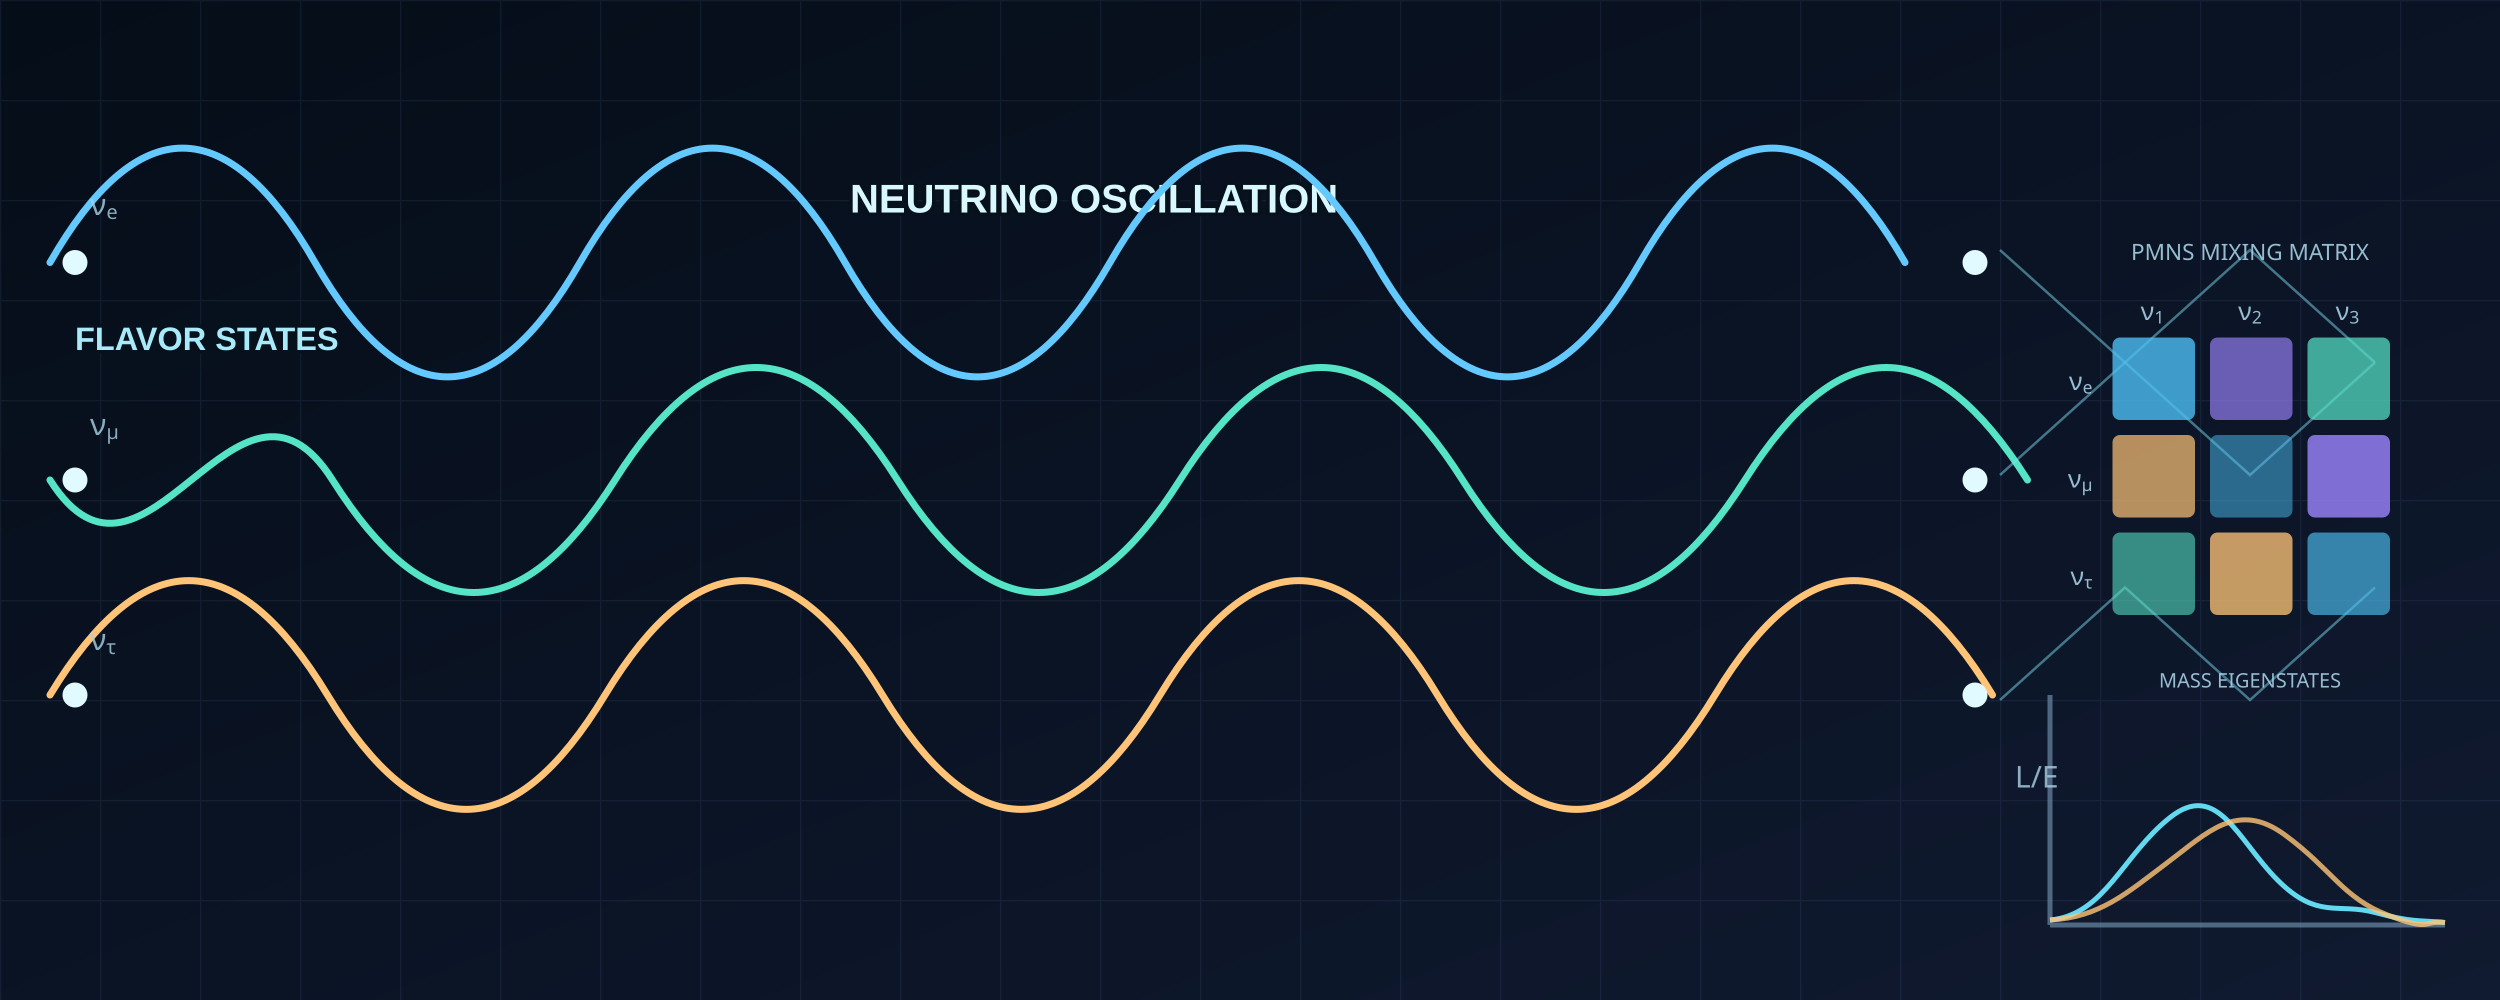
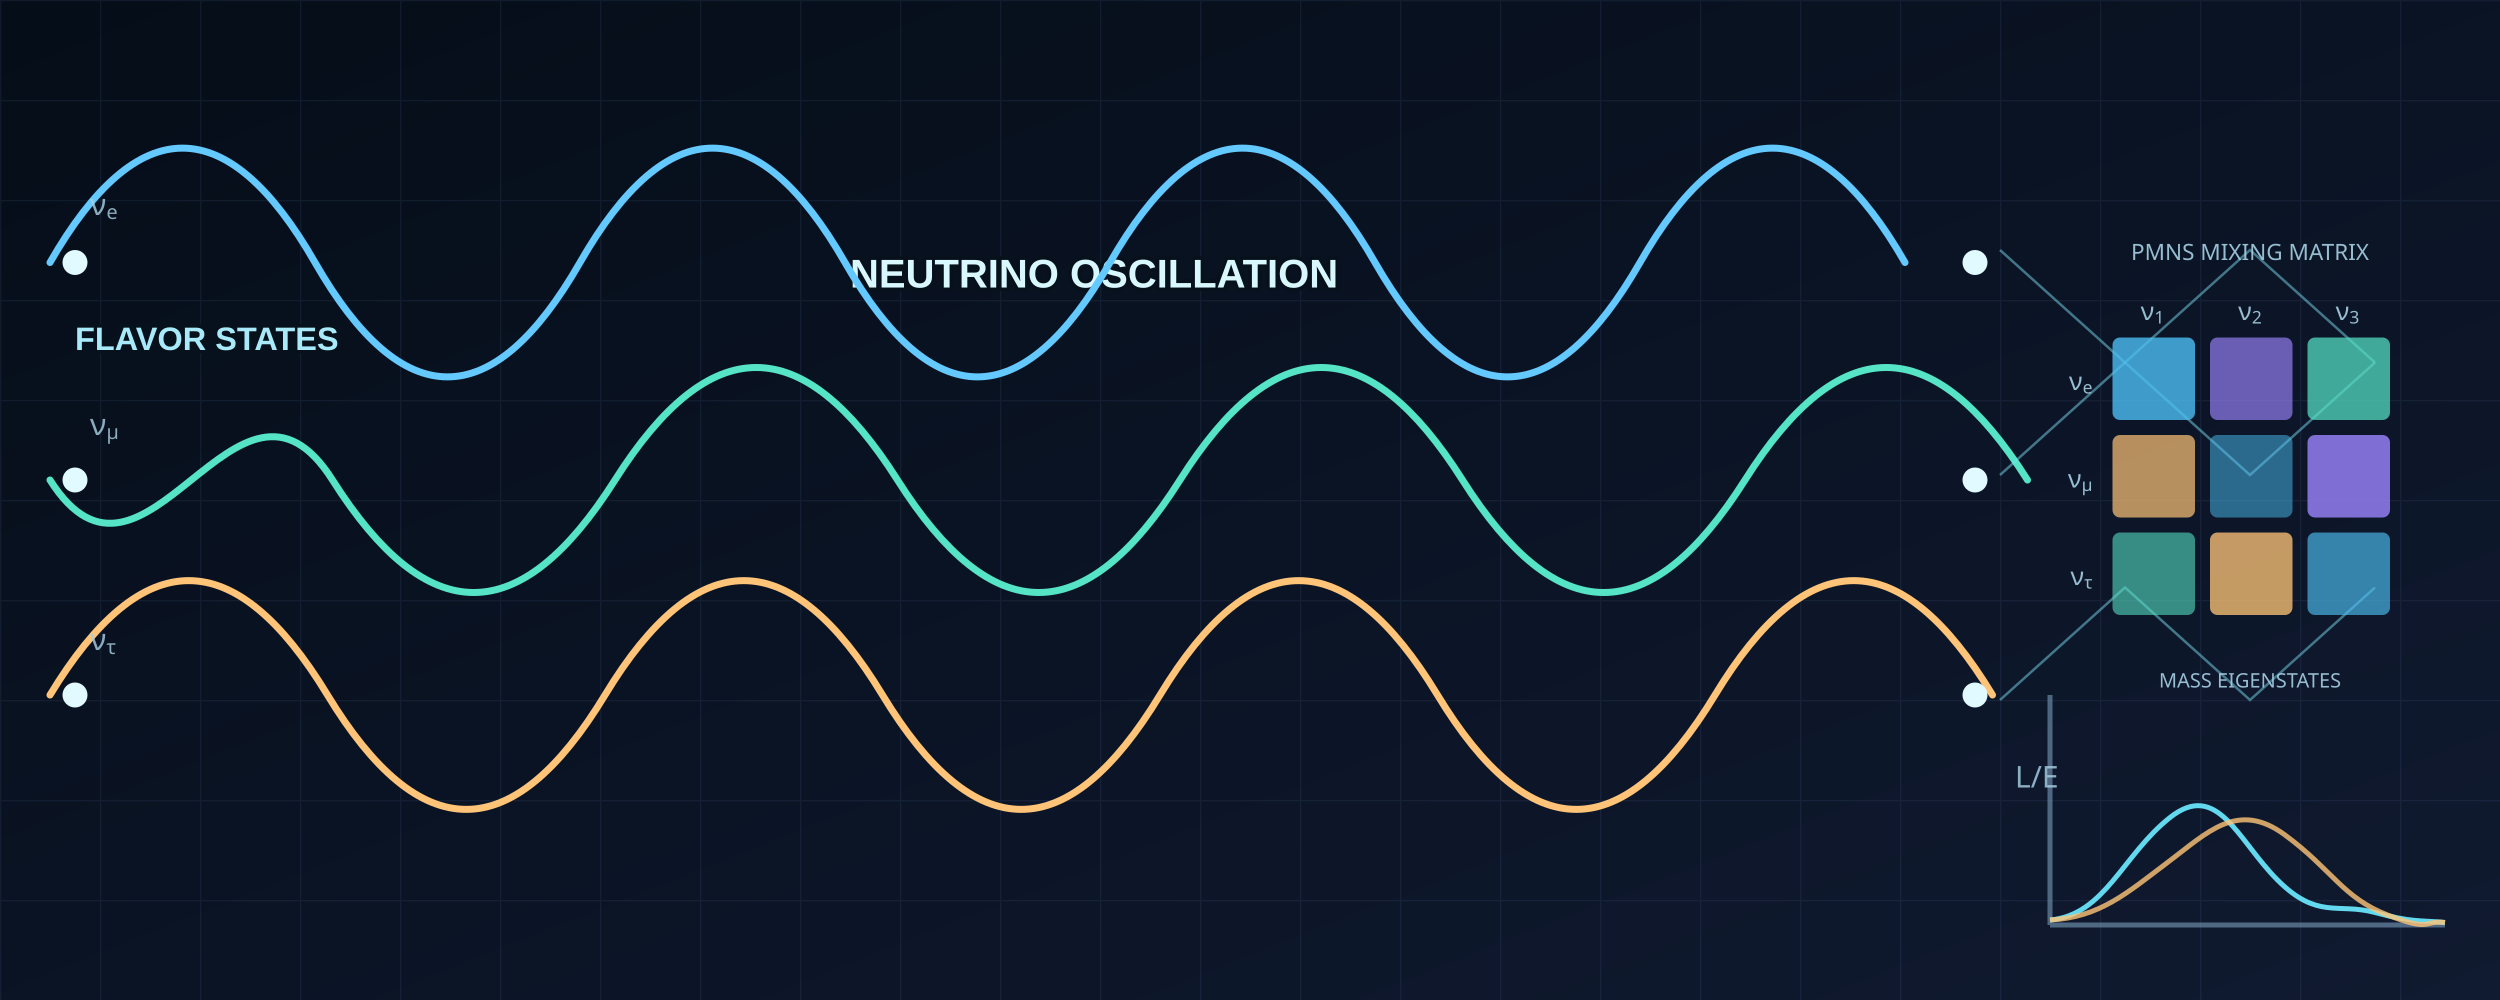
<svg xmlns="http://www.w3.org/2000/svg" viewBox="0 0 1000 400" role="img" aria-labelledby="title desc">
  <defs>
    <linearGradient id="bg" x2="1" y2="1">
      <stop stop-color="#050d18" />
      <stop offset="1" stop-color="#101a30" />
    </linearGradient>
    <linearGradient id="beam">
      <stop stop-color="#5ad7f0" stop-opacity="0" />
      <stop offset=".45" stop-color="#5ad7f0" stop-opacity=".8" />
      <stop offset="1" stop-color="#5ad7f0" stop-opacity="0" />
    </linearGradient>
    <radialGradient id="node">
      <stop stop-color="#efffff" />
      <stop offset=".35" stop-color="#66dff4" />
      <stop offset="1" stop-color="#2876c2" stop-opacity=".1" />
    </radialGradient>
    <pattern id="grid" width="40" height="40" patternUnits="userSpaceOnUse">
      <path d="M40 0H0V40" fill="none" stroke="#7b9ce4" stroke-opacity=".09" />
    </pattern>
  </defs>
  <style>@media (max-width: 600px) { text { display: none; } }</style>
  <rect width="1000" height="400" fill="url(#bg)" />
  <rect width="1000" height="400" fill="url(#grid)" />
  <g font-family="Arial, Helvetica, sans-serif" font-weight="600" paint-order="stroke" stroke="#07111c" stroke-width="3" stroke-linejoin="round">
-     <text x="340" y="85" fill="#d9f7ff" font-size="16" font-weight="700">NEUTRINO OSCILLATION</text>
+     <text x="340" y="115" fill="#d9f7ff" font-size="16" font-weight="700">NEUTRINO OSCILLATION</text>
    <text x="30" y="140" fill="#a8eafa" font-size="13">FLAVOR STATES</text>
  </g>
  <g fill="none" stroke-width="2.8" stroke-linecap="round">
    <path d="M20 105C55 44 91 44 126 105S197 166 232 105 303 44 338 105 409 166 444 105 515 44 550 105 621 166 656 105 727 44 762 105" stroke="#64c9ff" />
    <path d="M20 192C58 252 95 132 133 192S208 252 246 192 321 132 359 192 434 252 472 192 547 132 585 192 660 252 698 192 773 132 811 192" stroke="#55e5c6" />
    <path d="M20 278C57 217 94 217 131 278S205 339 242 278 316 217 353 278 427 339 464 278 538 217 575 278 649 339 686 278 760 217 797 278" stroke="#ffc477" />
  </g>
  <g fill="none" stroke="url(#beam)" stroke-width="22" opacity=".5">
    <path d="M20 105H820" />
    <path d="M20 192H820" />
    <path d="M20 278H820" />
  </g>
  <g fill="#e1faff">
    <circle cx="30" cy="105" r="5" />
    <circle cx="30" cy="192" r="5" />
    <circle cx="30" cy="278" r="5" />
    <circle cx="790" cy="105" r="5" />
    <circle cx="790" cy="192" r="5" />
    <circle cx="790" cy="278" r="5" />
  </g>
  <g stroke="#7edff2" stroke-opacity=".48" fill="none">
    <path d="M800 100L850 145L900 100L950 145" />
    <path d="M800 190L850 145L900 190L950 145" />
    <path d="M800 280L850 235L900 280L950 235" />
  </g>
  <g transform="translate(845 135)">
    <rect x="0" y="0" width="33" height="33" rx="3" fill="#4cbef2" fill-opacity=".8" />
    <rect x="39" y="0" width="33" height="33" rx="3" fill="#9b85ff" fill-opacity=".65" />
    <rect x="78" y="0" width="33" height="33" rx="3" fill="#57e2c5" fill-opacity=".72" />
    <rect x="0" y="39" width="33" height="33" rx="3" fill="#ffc477" fill-opacity=".7" />
    <rect x="39" y="39" width="33" height="33" rx="3" fill="#4cbef2" fill-opacity=".5" />
    <rect x="78" y="39" width="33" height="33" rx="3" fill="#9b85ff" fill-opacity=".8" />
    <rect x="0" y="78" width="33" height="33" rx="3" fill="#57e2c5" fill-opacity=".58" />
    <rect x="39" y="78" width="33" height="33" rx="3" fill="#ffc477" fill-opacity=".76" />
    <rect x="78" y="78" width="33" height="33" rx="3" fill="#4cbef2" fill-opacity=".65" />
  </g>
  <g fill="#a6cfe3" font-family="sans-serif" font-size="10" opacity=".9">
    <text x="900" y="104" text-anchor="middle" font-size="9">PMNS MIXING MATRIX</text>
    <text x="861" y="128" text-anchor="middle">ν<tspan baseline-shift="sub" font-size="7">1</tspan>
    </text>
    <text x="900" y="128" text-anchor="middle">ν<tspan baseline-shift="sub" font-size="7">2</tspan>
    </text>
    <text x="939" y="128" text-anchor="middle">ν<tspan baseline-shift="sub" font-size="7">3</tspan>
    </text>
    <text x="837" y="156" text-anchor="end">ν<tspan baseline-shift="sub" font-size="7">e</tspan>
    </text>
    <text x="837" y="195" text-anchor="end">ν<tspan baseline-shift="sub" font-size="7">μ</tspan>
    </text>
    <text x="837" y="234" text-anchor="end">ν<tspan baseline-shift="sub" font-size="7">τ</tspan>
    </text>
    <text x="900" y="275" text-anchor="middle" font-size="8">MASS EIGENSTATES</text>
  </g>
  <g fill="none" stroke-width="2">
    <path d="M820 370H978M820 370V278" stroke="#7a9dbb" stroke-opacity=".6" />
    <path d="M820 368C842 366 849 342 868 327S895 336 911 352 935 361 950 365 967 368 978 369" stroke="#62d9ef" />
    <path d="M820 368C840 367 851 357 867 345S895 320 914 334 937 359 955 366 969 368 978 369" stroke="#ffc477" stroke-opacity=".8" />
  </g>
  <g fill="#a6cfe3" font-family="sans-serif" font-size="12" opacity=".82">
    <text x="36" y="86">ν<tspan baseline-shift="sub" font-size="8">e</tspan>
    </text>
    <text x="36" y="174">ν<tspan baseline-shift="sub" font-size="8">μ</tspan>
    </text>
    <text x="36" y="260">ν<tspan baseline-shift="sub" font-size="8">τ</tspan>
    </text>
    <text x="806" y="315">L/E</text>
  </g>
</svg>
